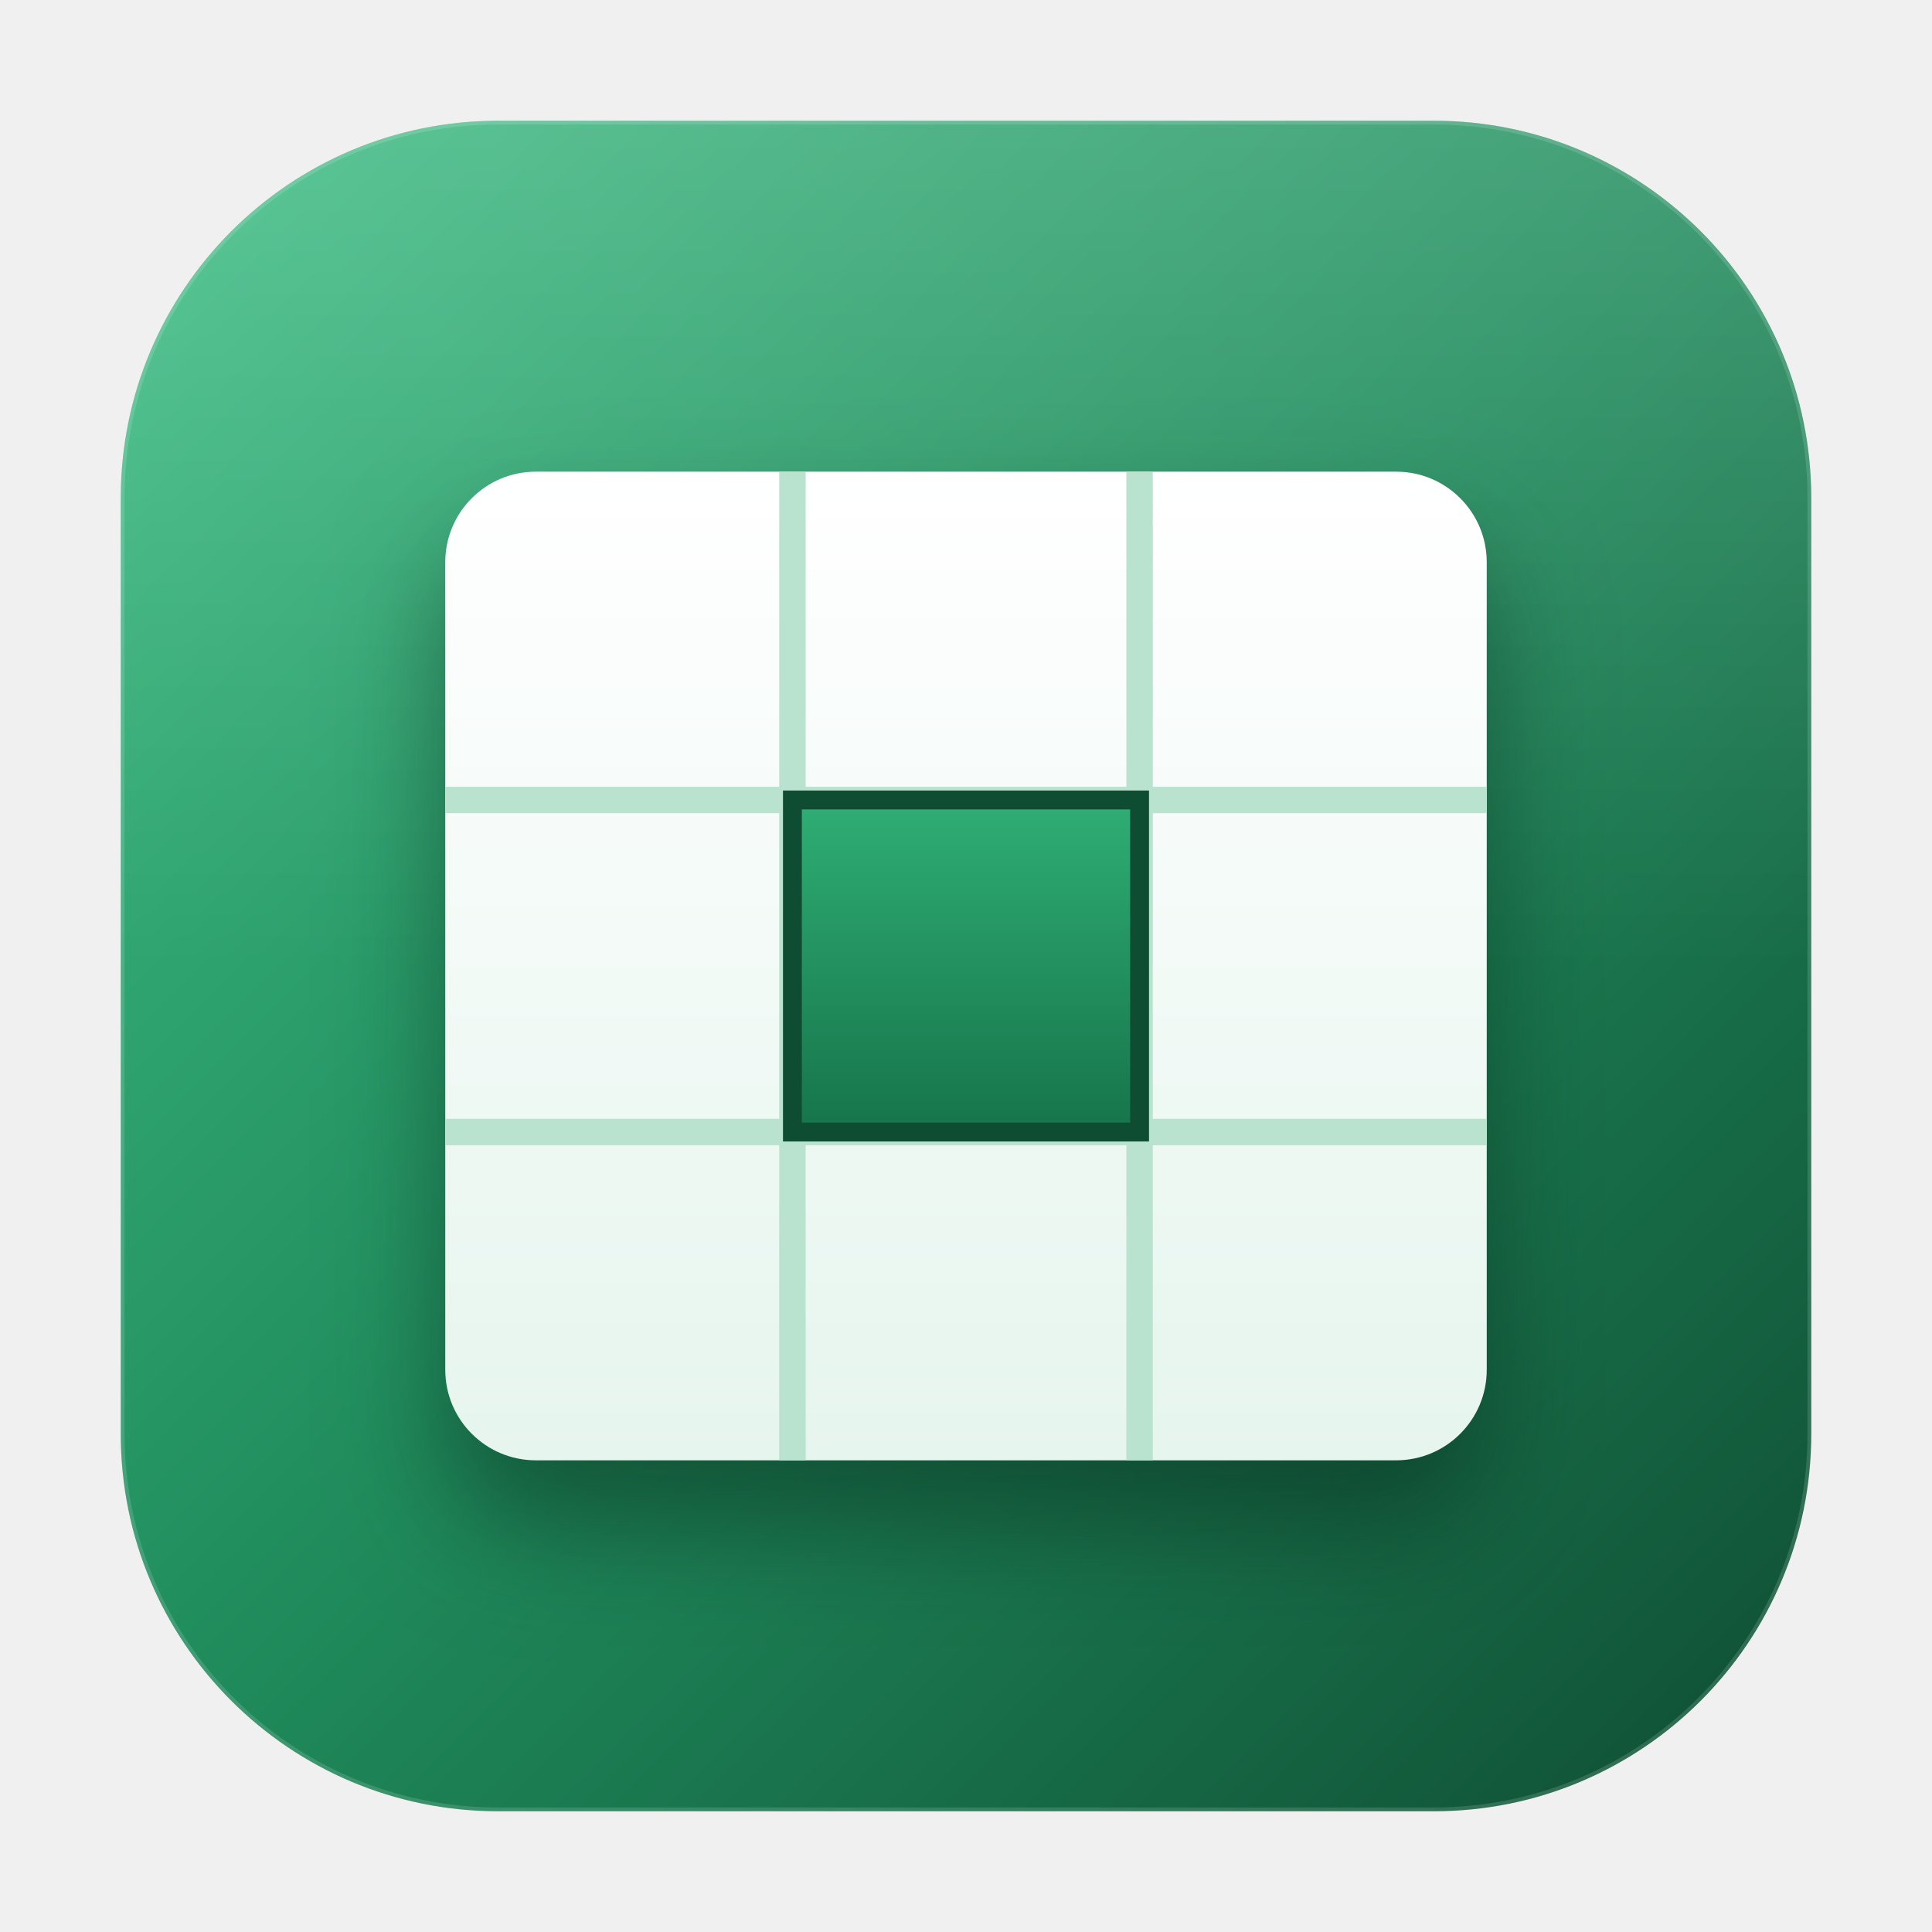
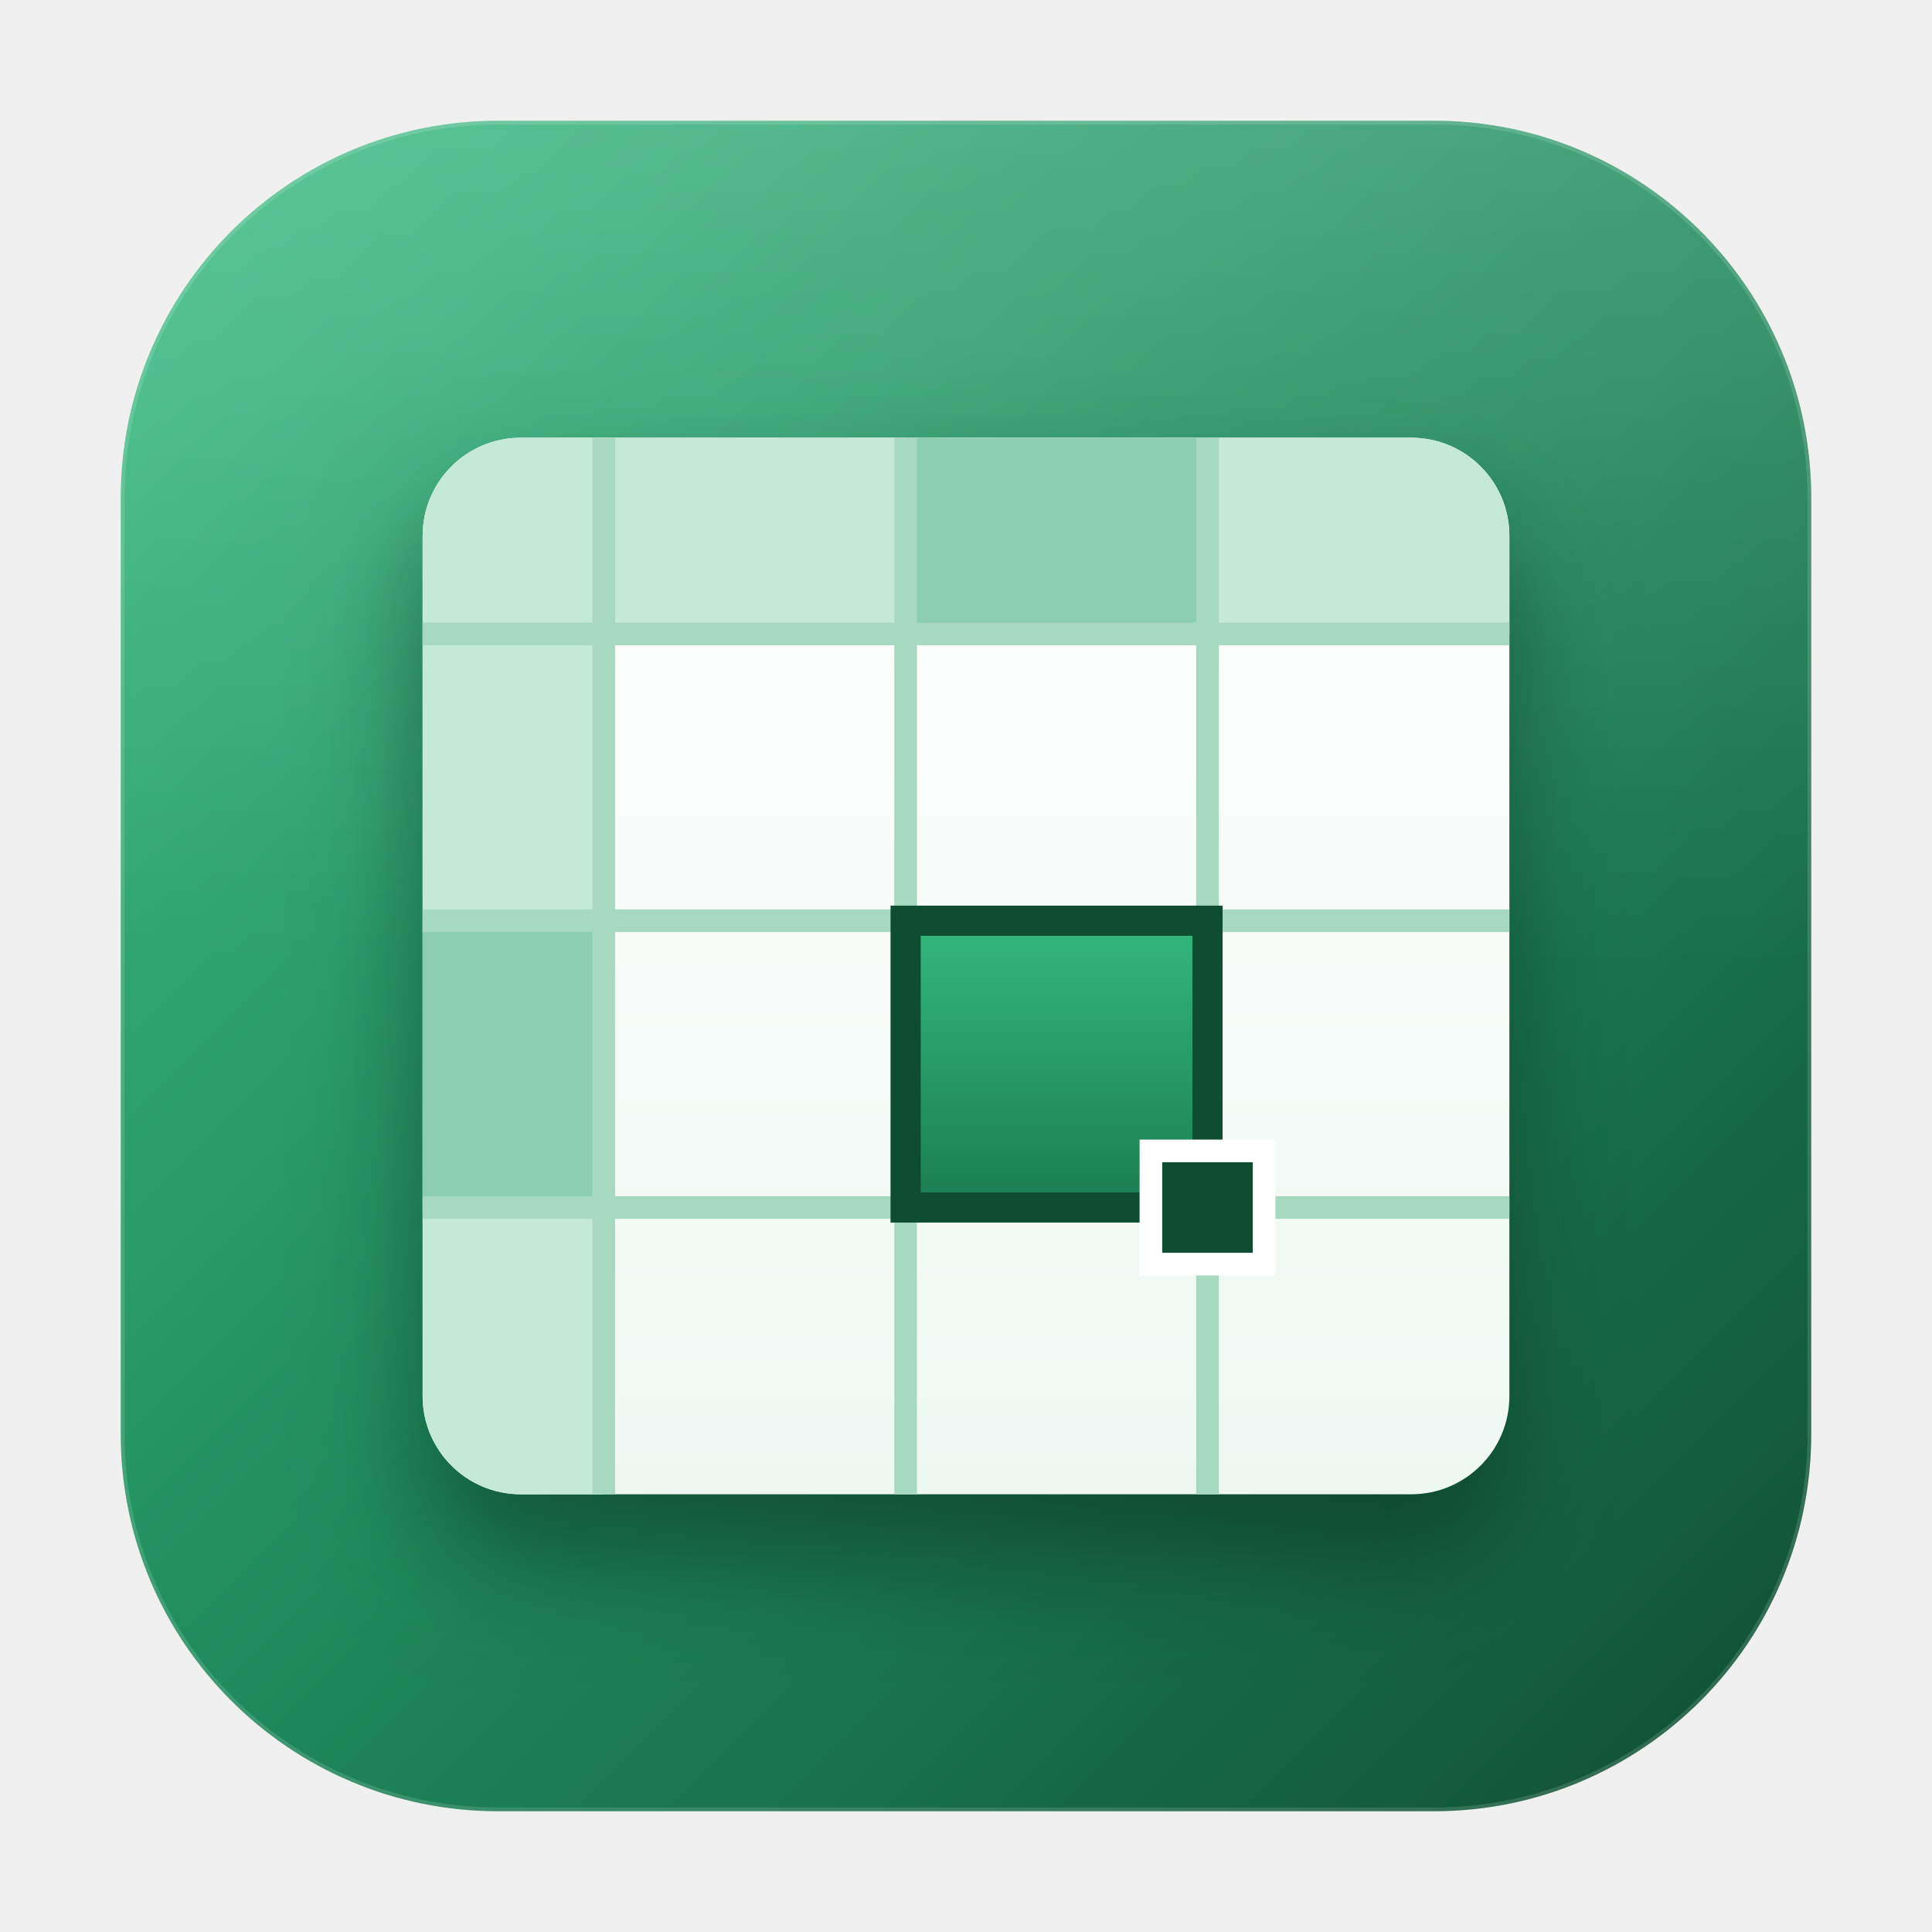
<svg xmlns="http://www.w3.org/2000/svg" width="1024" height="1024" viewBox="0 0 1024 1024">
  <defs>
    <linearGradient id="tile" x1="0" y1="0" x2="1" y2="1">
      <stop offset="0" stop-color="#3fbf86" />
      <stop offset=".5" stop-color="#1f8a5b" />
      <stop offset="1" stop-color="#0f4d33" />
    </linearGradient>
    <linearGradient id="sheen" x1="0" y1="0" x2="0" y2="1">
      <stop offset="0" stop-color="#fff" stop-opacity=".16" />
      <stop offset=".5" stop-color="#fff" stop-opacity="0" />
    </linearGradient>
    <linearGradient id="paper" x1="0" y1="0" x2="0" y2="1">
      <stop offset="0" stop-color="#fff" />
-       <stop offset="1" stop-color="#e6f5ee" />
+       <stop offset="1" stop-color="#eef8f3" />
    </linearGradient>
    <linearGradient id="cell" x1="0" y1="0" x2="0" y2="1">
-       <stop offset="0" stop-color="#2fae74" />
-       <stop offset="1" stop-color="#16744b" />
+       <stop offset="0" stop-color="#34b87c" />
+       <stop offset="1" stop-color="#1a7d51" />
    </linearGradient>
+     <clipPath id="sheet">
+       <rect x="224" y="232" width="576" height="560" rx="52" />
+     </clipPath>
    <filter id="lift" x="-25%" y="-20%" width="150%" height="150%" color-interpolation-filters="sRGB">
      <feGaussianBlur in="SourceAlpha" stdDeviation="30" result="b" />
      <feOffset in="b" dy="36" result="o" />
      <feFlood flood-color="#06281a" flood-opacity=".5" />
      <feComposite in2="o" operator="in" result="s" />
      <feMerge>
        <feMergeNode in="s" />
        <feMergeNode in="SourceGraphic" />
      </feMerge>
    </filter>
  </defs>
  <rect x="64" y="64" width="896" height="896" rx="200" fill="url(#tile)" />
  <rect x="64" y="64" width="896" height="896" rx="200" fill="url(#sheen)" />
  <rect x="65" y="65" width="894" height="894" rx="199" fill="none" stroke="#fff" stroke-opacity=".14" stroke-width="2" />
-   <rect x="236" y="250" width="552" height="524" rx="48" fill="url(#paper)" filter="url(#lift)" />
-   <path d="M236 424H788M236 600H788M420 250V774M604 250V774" stroke="#b9e3cf" stroke-width="14" />
-   <rect x="420" y="424" width="184" height="176" fill="url(#cell)" />
-   <rect x="420" y="424" width="184" height="176" fill="none" stroke="#0f4d33" stroke-width="10" />
+   <rect x="224" y="232" width="576" height="560" rx="52" fill="url(#paper)" filter="url(#lift)" />
+   <g clip-path="url(#sheet)">
+     <path d="M224 232H800V336H224ZM224 336H320V792H224Z" fill="#c4e9d6" />
+     <path d="M480 232H640V336H480ZM224 488H320V640H224Z" fill="#8ccfae" />
+     <path d="M224 336H800M224 488H800M224 640H800M320 232V792M480 232V792M640 232V792" stroke="#a6d9c0" stroke-width="12" />
+   </g>
+   <rect x="480" y="488" width="160" height="152" fill="url(#cell)" />
+   <rect x="480" y="488" width="160" height="152" fill="none" stroke="#0f4d33" stroke-width="16" />
+   <rect x="610" y="610" width="60" height="60" fill="#0f4d33" stroke="#fff" stroke-width="12" />
</svg>
